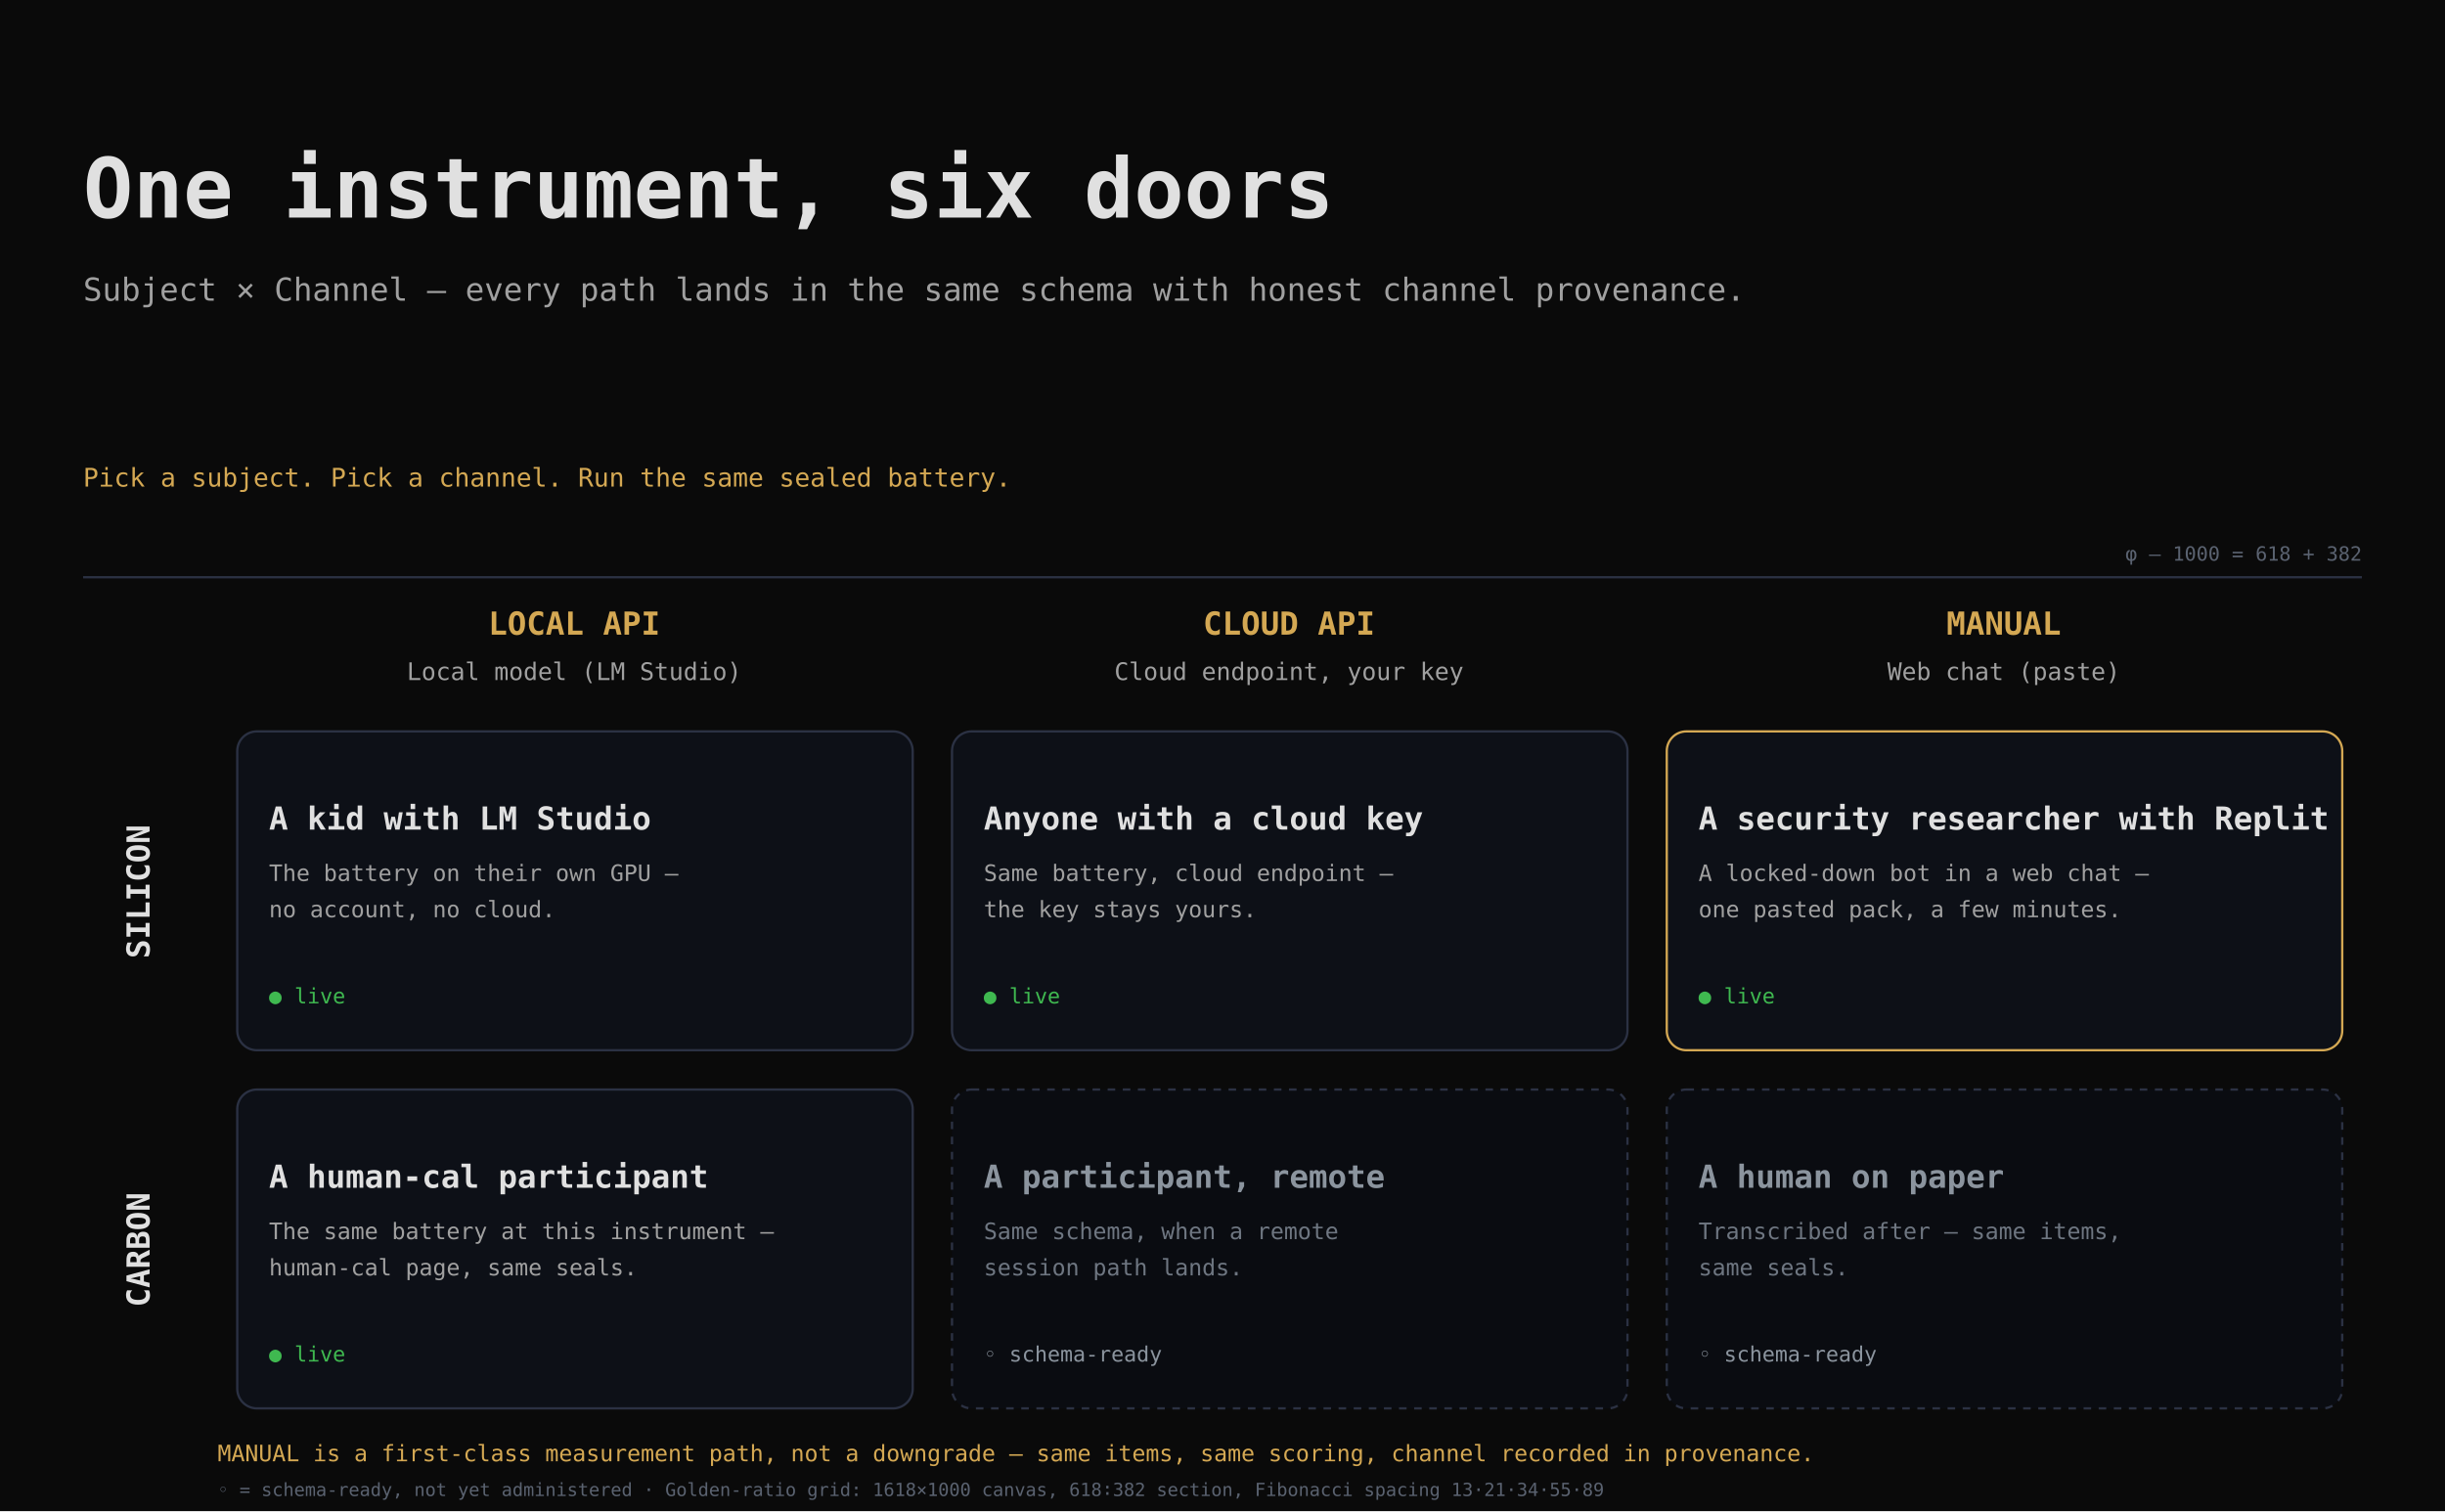
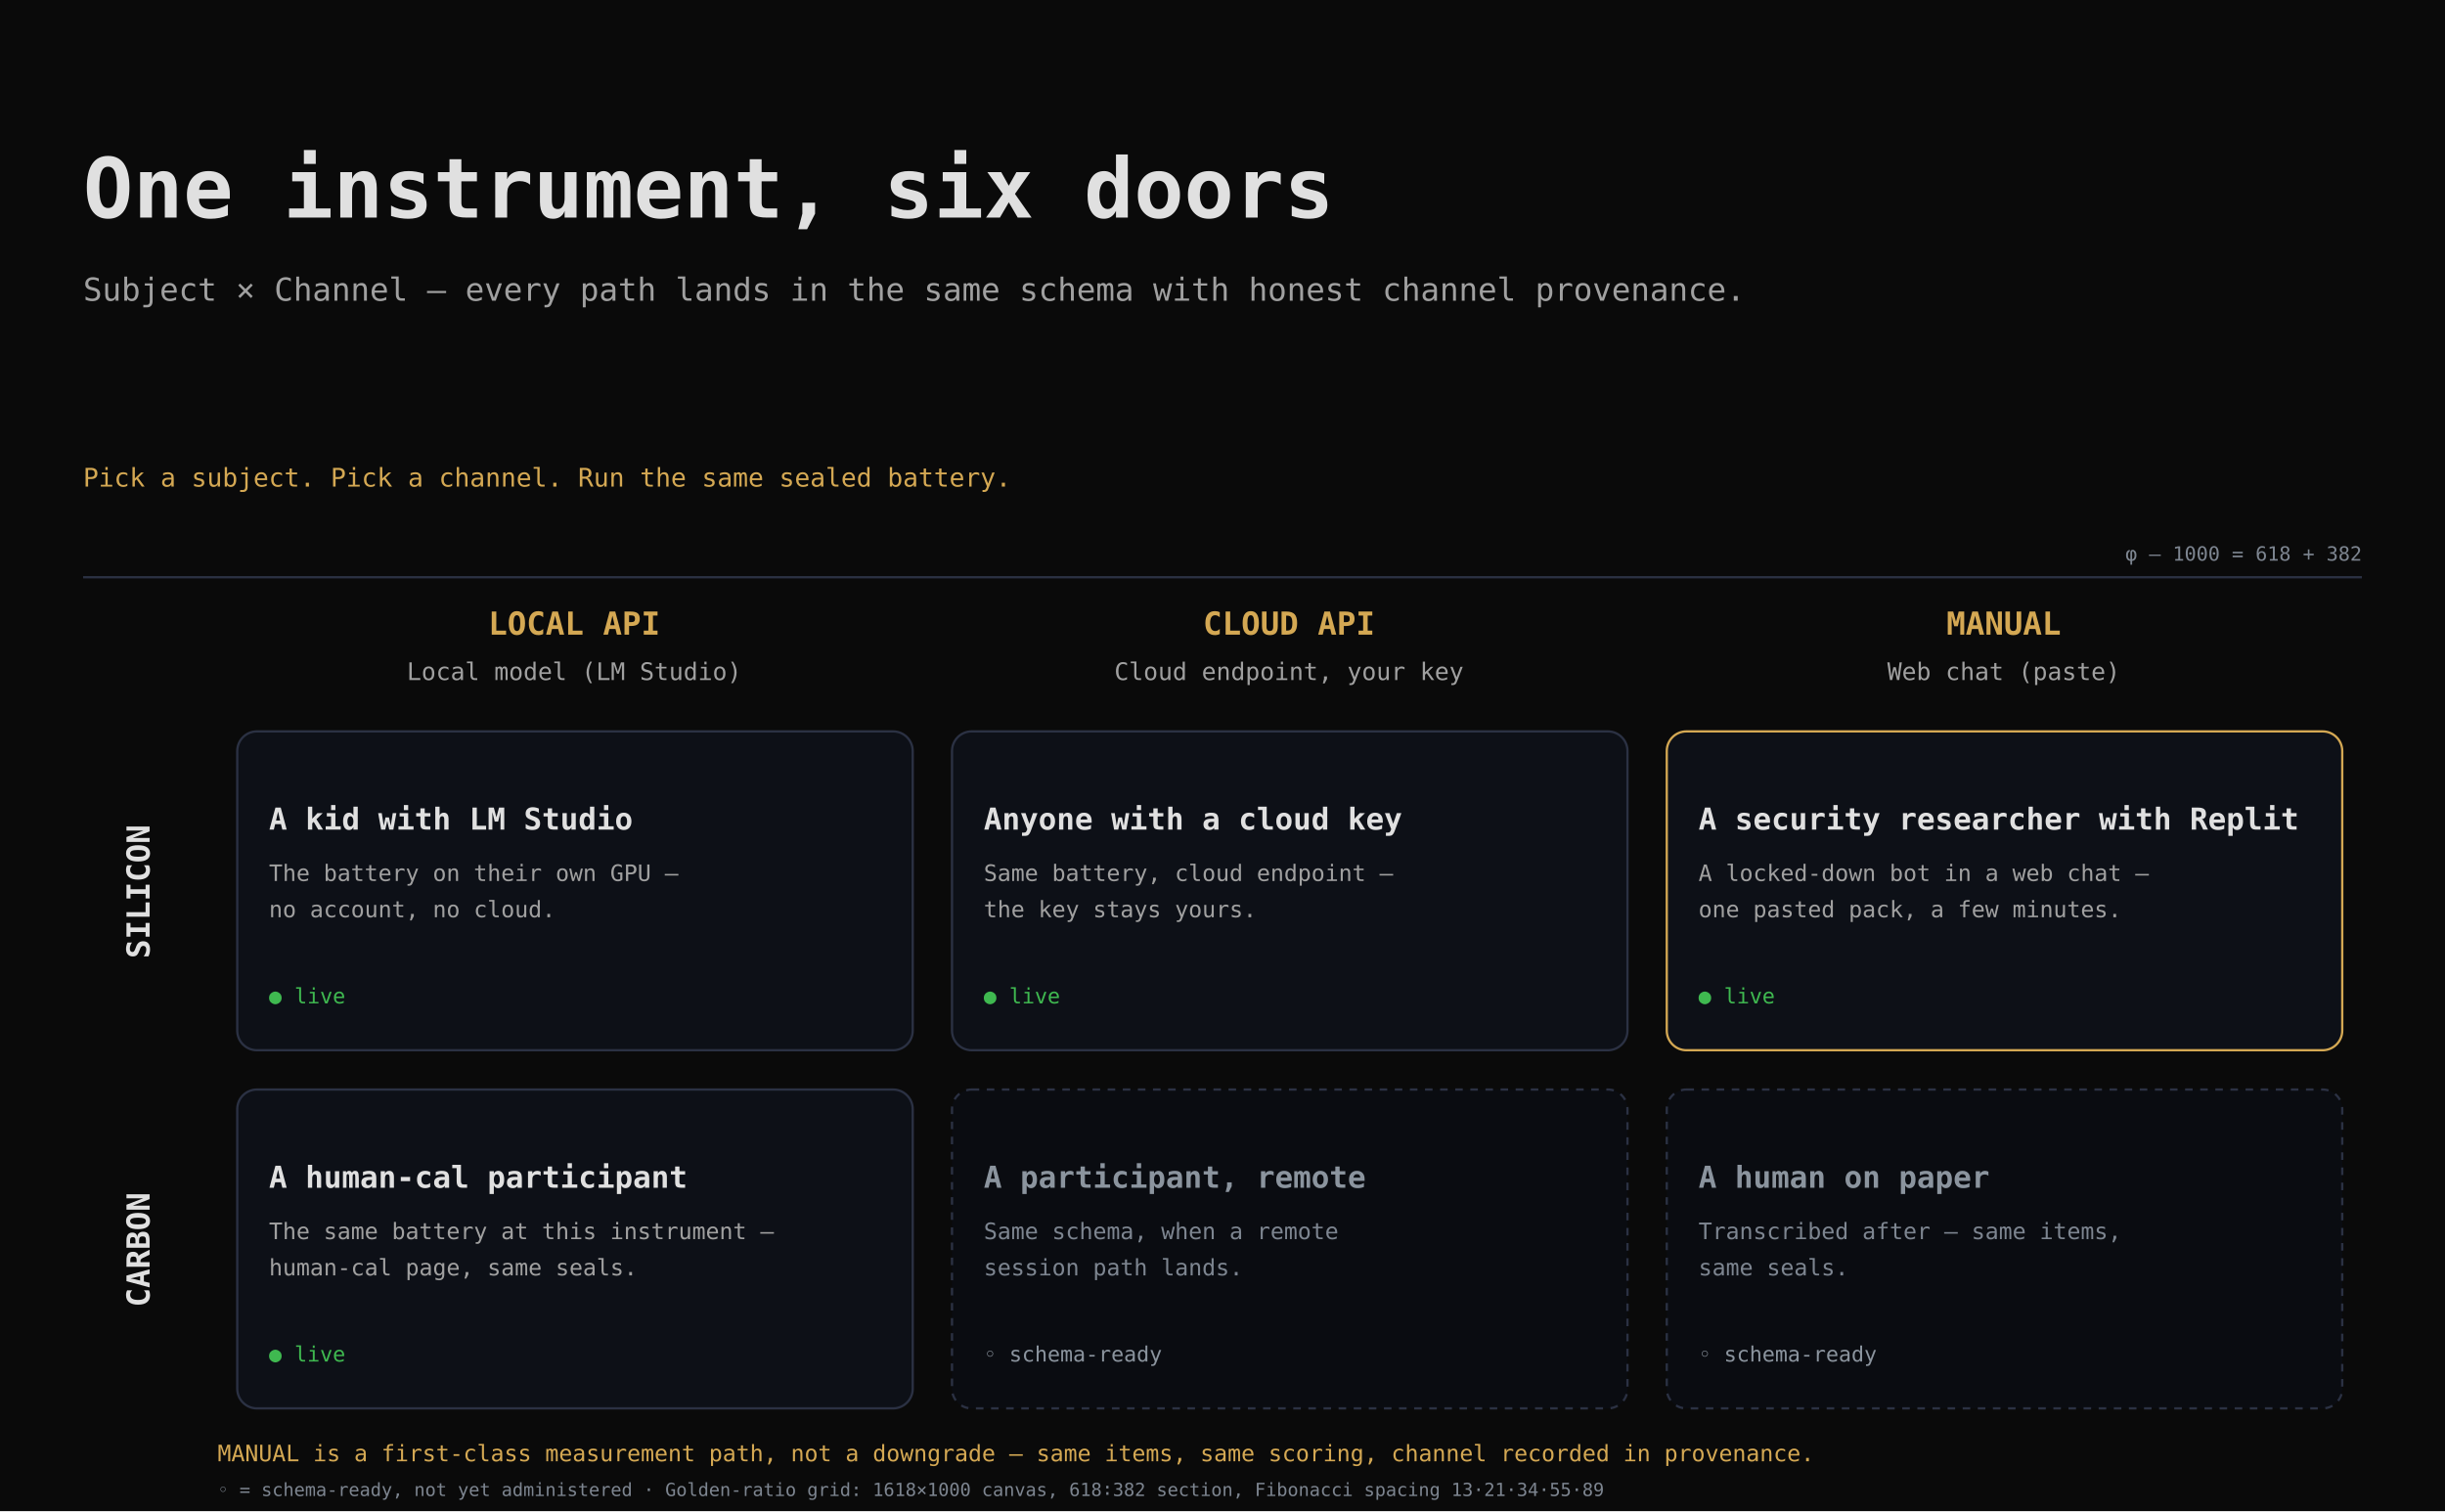
<svg xmlns="http://www.w3.org/2000/svg" viewBox="0 0 1618 1000" role="img" aria-labelledby="ob-title ob-desc" font-family="ui-monospace, SFMono-Regular, Menlo, Consolas, monospace">
  <rect x="0" y="0" width="1618" height="1000" fill="#0a0a0a" />
  <text x="55" y="144" font-size="55" font-weight="700" fill="#e0e0e0">One instrument, six doors</text>
  <text x="55" y="199" font-size="21" fill="#a0a0a0">Subject × Channel — every path lands in the same schema with honest channel provenance.</text>
  <text x="55" y="322" font-size="17" fill="#d4a853">Pick a subject. Pick a channel. Run the same sealed battery.</text>
  <line x1="55" y1="382" x2="1563" y2="382" stroke="#2b3143" stroke-width="1.5" />
-   <text x="1563" y="371" font-size="13" fill="#5a6270" text-anchor="end">φ — 1000 = 618 + 382</text>
+   <text x="1563" y="371" font-size="13" fill="#7d8590" text-anchor="end">φ — 1000 = 618 + 382</text>
  <text x="380" y="420" font-size="21" font-weight="700" fill="#d4a853" text-anchor="middle">LOCAL API</text>
  <text x="380" y="450" font-size="16" fill="#a0a0a0" text-anchor="middle">Local model (LM Studio)</text>
  <text x="853" y="420" font-size="21" font-weight="700" fill="#d4a853" text-anchor="middle">CLOUD API</text>
  <text x="853" y="450" font-size="16" fill="#a0a0a0" text-anchor="middle">Cloud endpoint, your key</text>
  <text x="1326" y="420" font-size="21" font-weight="700" fill="#d4a853" text-anchor="middle">MANUAL</text>
  <text x="1326" y="450" font-size="16" fill="#a0a0a0" text-anchor="middle">Web chat (paste)</text>
  <text x="99" y="590" font-size="21" font-weight="700" fill="#e0e0e0" text-anchor="middle" transform="rotate(-90 99 590)">SILICON</text>
  <text x="99" y="827" font-size="21" font-weight="700" fill="#e0e0e0" text-anchor="middle" transform="rotate(-90 99 827)">CARBON</text>
  <rect x="157" y="484" width="447" height="211" rx="13" fill="#0d1017" stroke="#2b3143" stroke-width="1.5" />
-   <text x="178" y="549" font-size="21" font-weight="600" fill="#e0e0e0">A kid with LM Studio</text>
+   <text x="178" y="549" font-size="20" font-weight="600" fill="#e0e0e0">A kid with LM Studio</text>
  <text x="178" y="583" font-size="15" fill="#a0a0a0">The battery on their own GPU —</text>
  <text x="178" y="607" font-size="15" fill="#a0a0a0">no account, no cloud.</text>
  <text x="178" y="664" font-size="14" fill="#3fb950">● live</text>
  <rect x="630" y="484" width="447" height="211" rx="13" fill="#0d1017" stroke="#2b3143" stroke-width="1.5" />
-   <text x="651" y="549" font-size="21" font-weight="600" fill="#e0e0e0">Anyone with a cloud key</text>
+   <text x="651" y="549" font-size="20" font-weight="600" fill="#e0e0e0">Anyone with a cloud key</text>
  <text x="651" y="583" font-size="15" fill="#a0a0a0">Same battery, cloud endpoint —</text>
  <text x="651" y="607" font-size="15" fill="#a0a0a0">the key stays yours.</text>
  <text x="651" y="664" font-size="14" fill="#3fb950">● live</text>
  <rect x="1103" y="484" width="447" height="211" rx="13" fill="#0d1017" stroke="#d4a853" stroke-width="1.5" />
-   <text x="1124" y="549" font-size="21" font-weight="600" fill="#e0e0e0">A security researcher with Replit</text>
+   <text x="1124" y="549" font-size="20" font-weight="600" fill="#e0e0e0">A security researcher with Replit</text>
  <text x="1124" y="583" font-size="15" fill="#a0a0a0">A locked-down bot in a web chat —</text>
  <text x="1124" y="607" font-size="15" fill="#a0a0a0">one pasted pack, a few minutes.</text>
  <text x="1124" y="664" font-size="14" fill="#3fb950">● live</text>
  <rect x="157" y="721" width="447" height="211" rx="13" fill="#0d1017" stroke="#2b3143" stroke-width="1.5" />
-   <text x="178" y="786" font-size="21" font-weight="600" fill="#e0e0e0">A human-cal participant</text>
+   <text x="178" y="786" font-size="20" font-weight="600" fill="#e0e0e0">A human-cal participant</text>
  <text x="178" y="820" font-size="15" fill="#a0a0a0">The same battery at this instrument —</text>
  <text x="178" y="844" font-size="15" fill="#a0a0a0">human-cal page, same seals.</text>
  <text x="178" y="901" font-size="14" fill="#3fb950">● live</text>
  <rect x="630" y="721" width="447" height="211" rx="13" fill="#0a0c11" stroke="#2b3143" stroke-width="1.5" stroke-dasharray="5 5" />
-   <text x="651" y="786" font-size="21" font-weight="600" fill="#8b949e">A participant, remote</text>
-   <text x="651" y="820" font-size="15" fill="#6e7681">Same schema, when a remote</text>
-   <text x="651" y="844" font-size="15" fill="#6e7681">session path lands.</text>
+   <text x="651" y="786" font-size="20" font-weight="600" fill="#8b949e">A participant, remote</text>
+   <text x="651" y="820" font-size="15" fill="#7d8590">Same schema, when a remote</text>
+   <text x="651" y="844" font-size="15" fill="#7d8590">session path lands.</text>
  <text x="651" y="901" font-size="14" fill="#8b949e">◦ schema-ready</text>
  <rect x="1103" y="721" width="447" height="211" rx="13" fill="#0a0c11" stroke="#2b3143" stroke-width="1.5" stroke-dasharray="5 5" />
-   <text x="1124" y="786" font-size="21" font-weight="600" fill="#8b949e">A human on paper</text>
-   <text x="1124" y="820" font-size="15" fill="#6e7681">Transcribed after — same items,</text>
-   <text x="1124" y="844" font-size="15" fill="#6e7681">same seals.</text>
+   <text x="1124" y="786" font-size="20" font-weight="600" fill="#8b949e">A human on paper</text>
+   <text x="1124" y="820" font-size="15" fill="#7d8590">Transcribed after — same items,</text>
+   <text x="1124" y="844" font-size="15" fill="#7d8590">same seals.</text>
  <text x="1124" y="901" font-size="14" fill="#8b949e">◦ schema-ready</text>
  <text x="144" y="967" font-size="15" fill="#d4a853">MANUAL is a first-class measurement path, not a downgrade — same items, same scoring, channel recorded in provenance.</text>
-   <text x="144" y="990" font-size="12" fill="#5a6270">◦ = schema-ready, not yet administered · Golden-ratio grid: 1618×1000 canvas, 618∶382 section, Fibonacci spacing 13·21·34·55·89</text>
+   <text x="144" y="990" font-size="12" fill="#7d8590">◦ = schema-ready, not yet administered · Golden-ratio grid: 1618×1000 canvas, 618∶382 section, Fibonacci spacing 13·21·34·55·89</text>
</svg>
